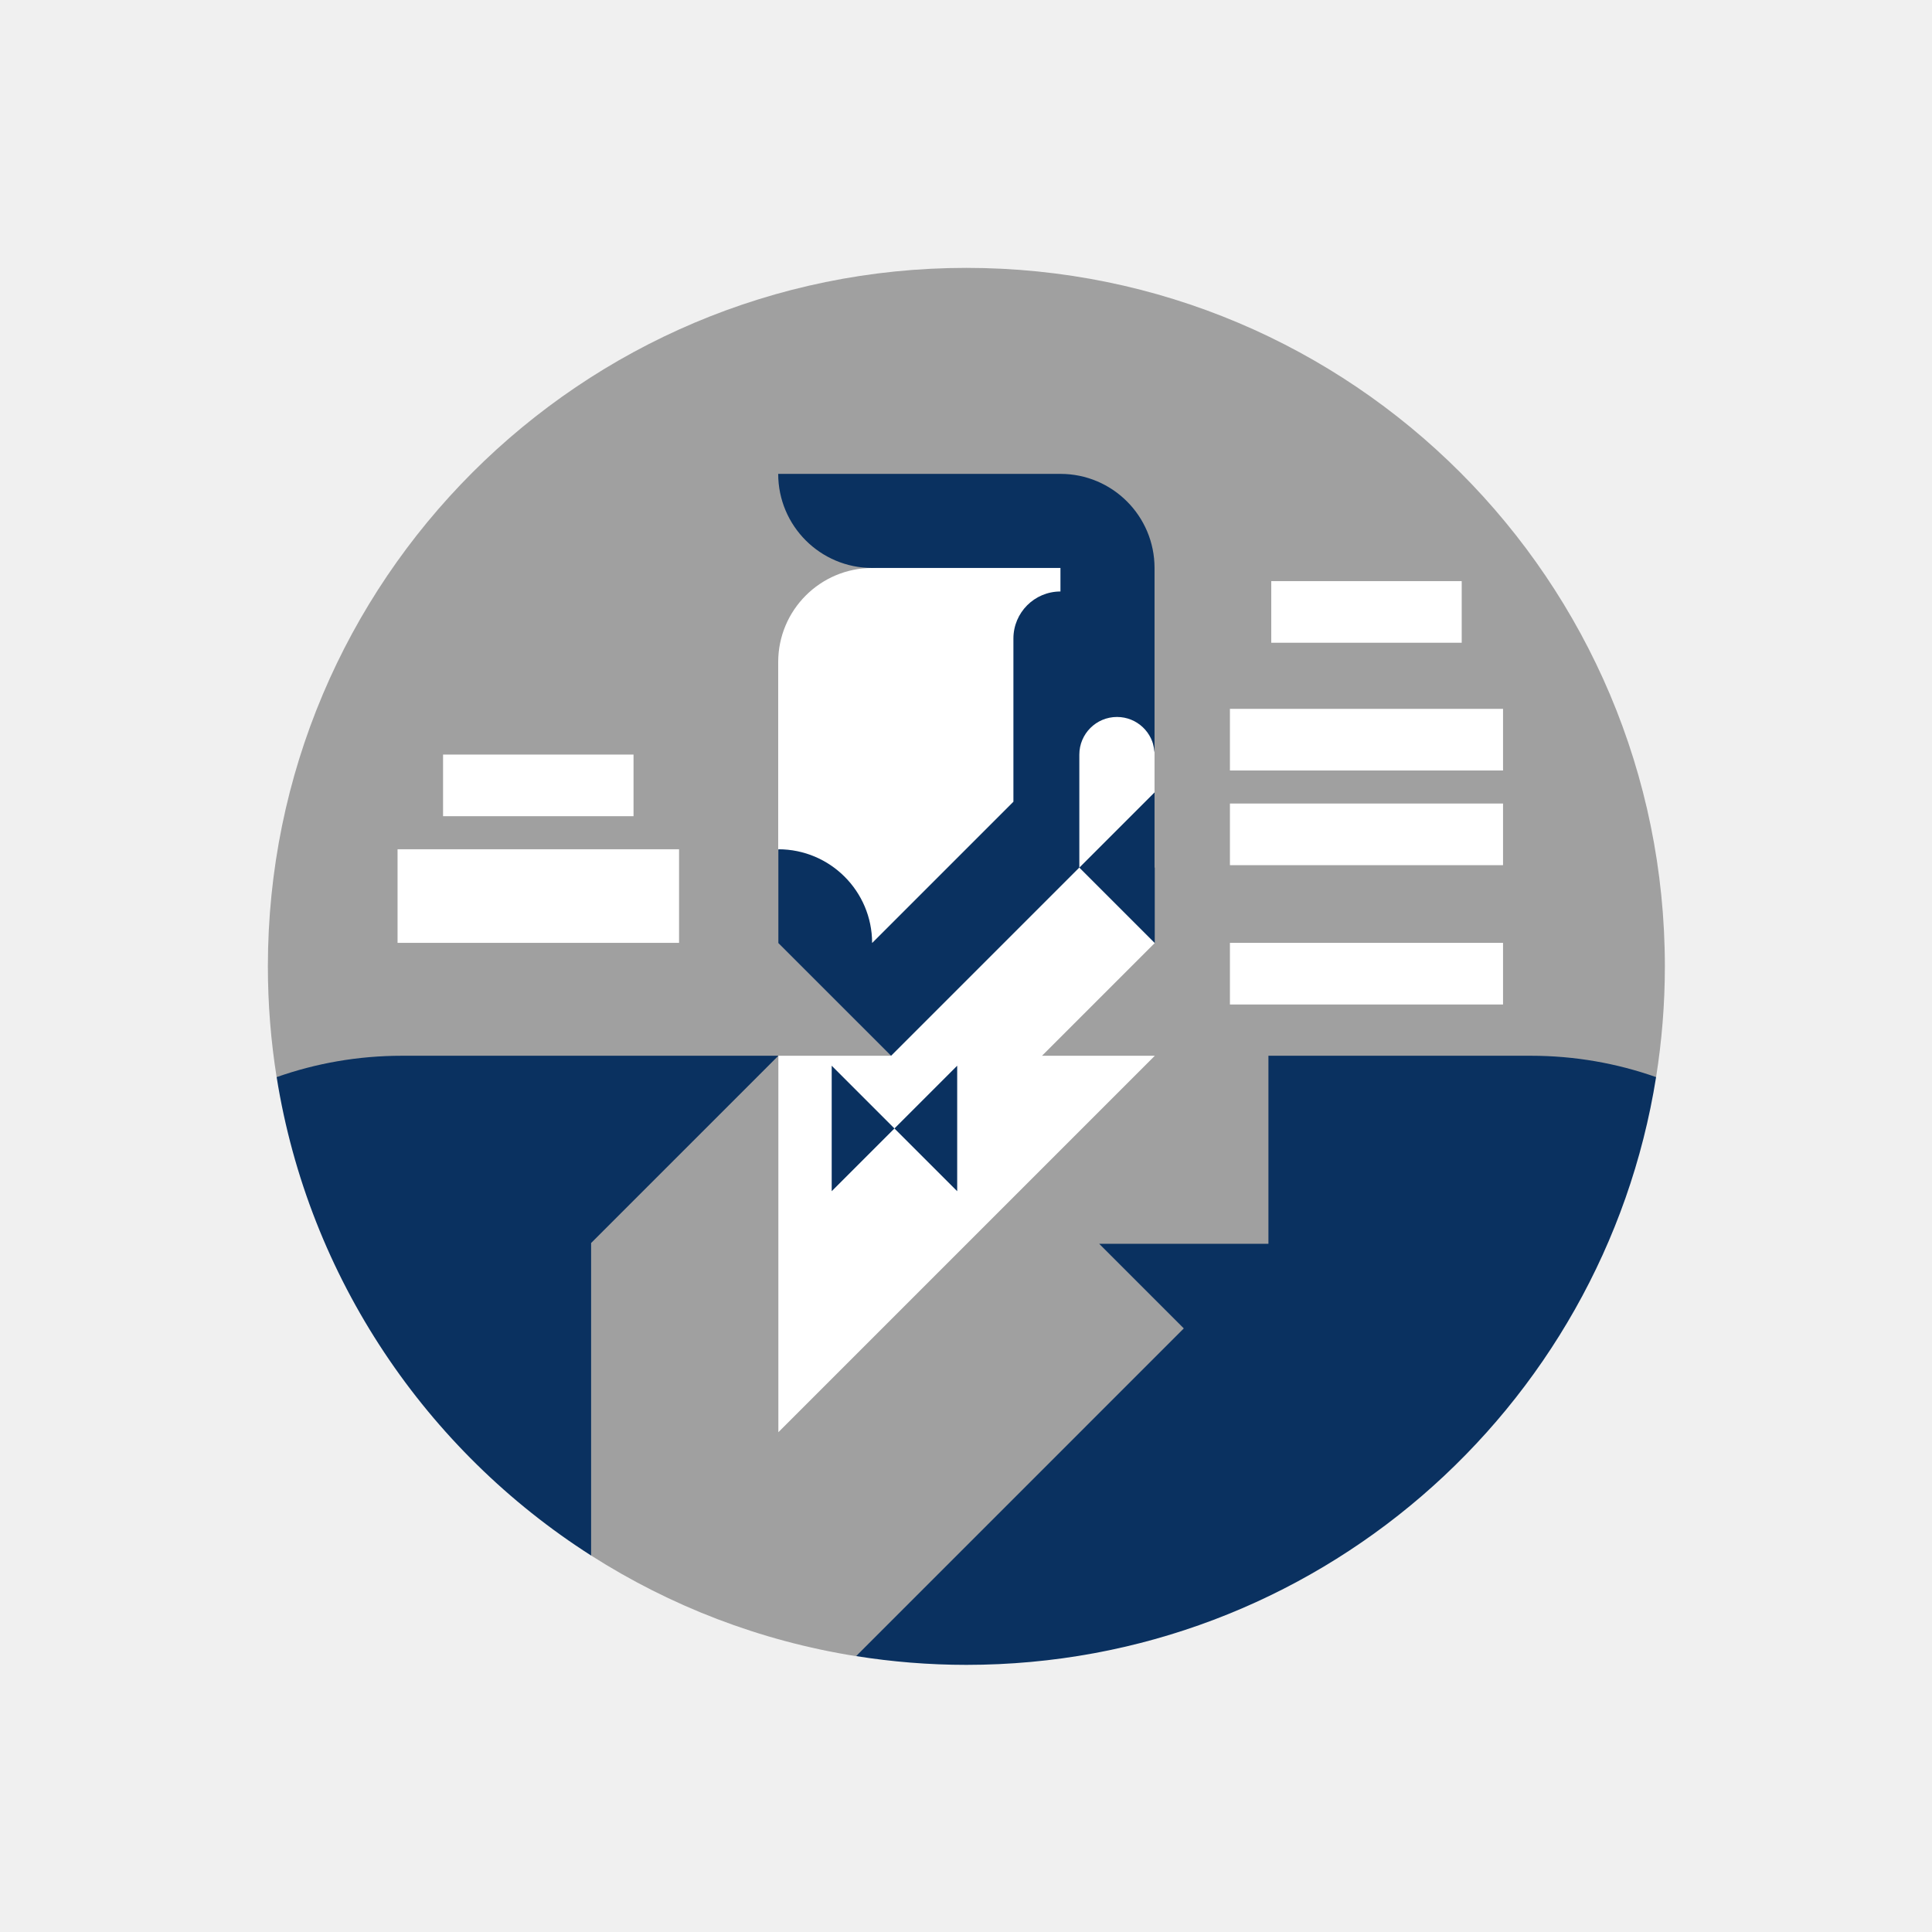
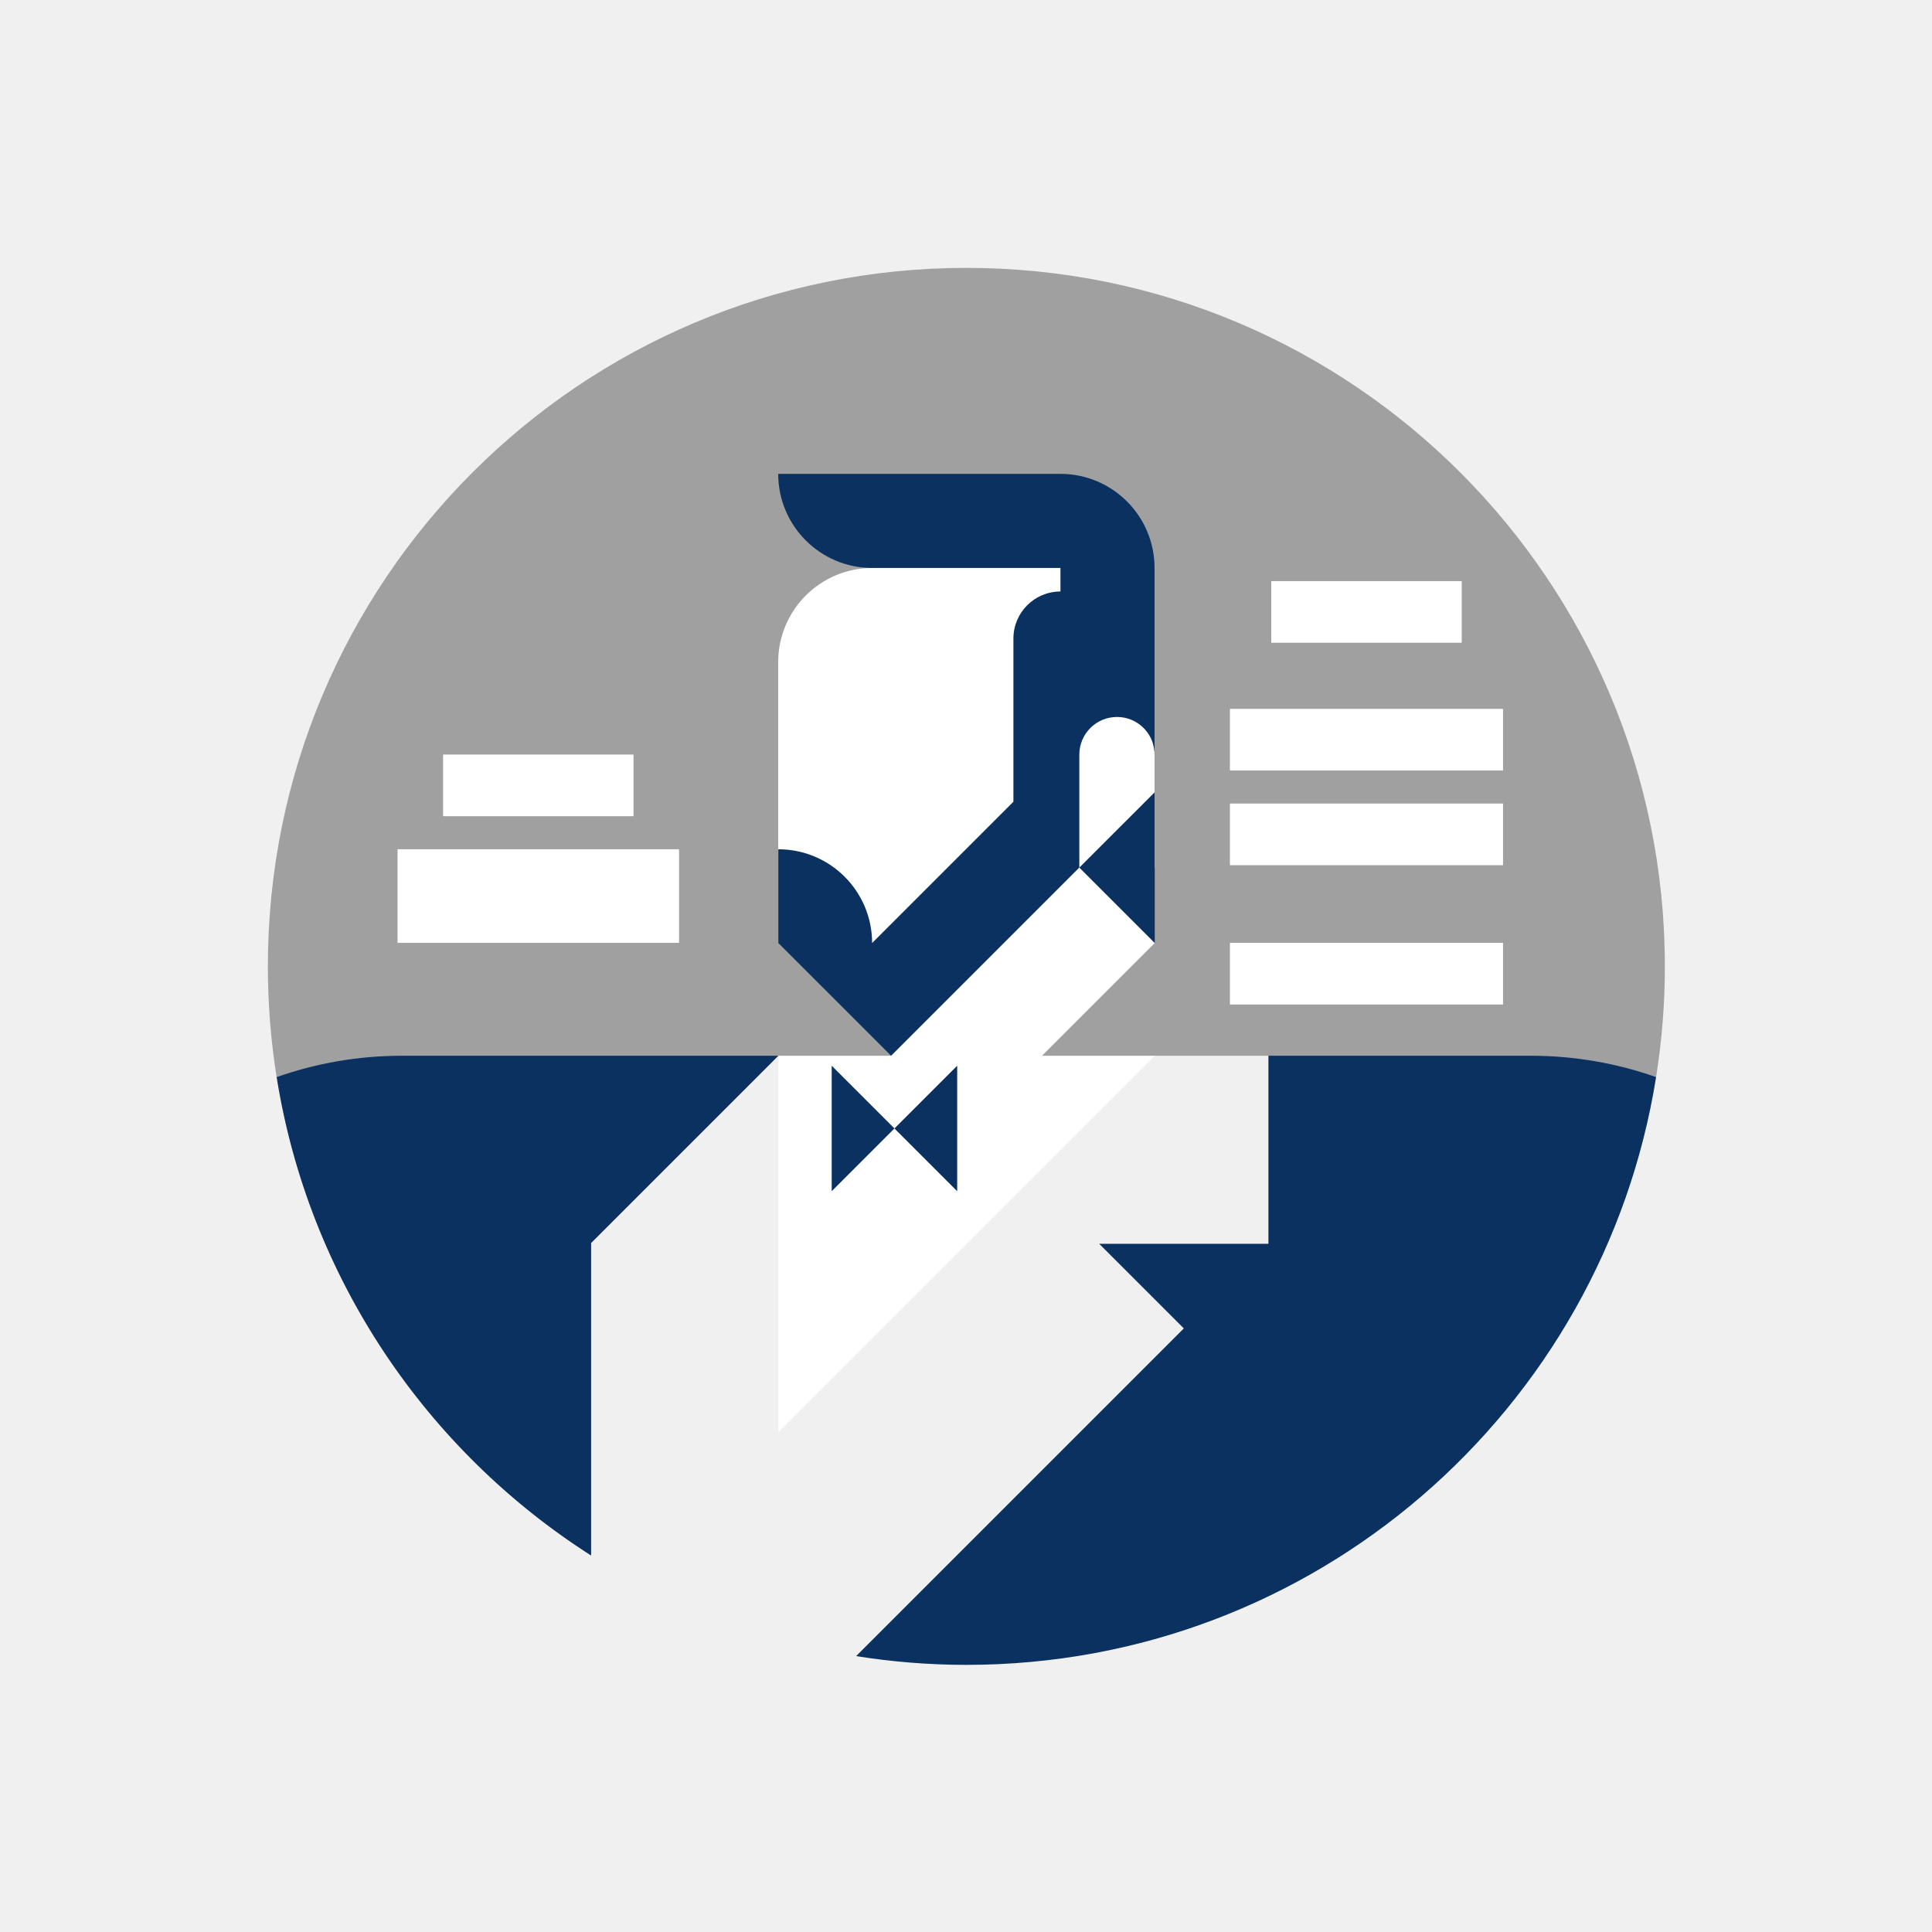
- <svg xmlns="http://www.w3.org/2000/svg" version="1.1" id="Layer_1" x="0px" y="0px" viewBox="0 0 650 650" enable-background="new 0 0 650 650" xml:space="preserve">
-   <path fill="#A0A0A0" d="M560.125,325.124c0-129.787-105.213-235-235-235c-129.787,0-235,105.213-235,235  c0,12.682,1.009,25.128,2.943,37.266l0.009-0.006l105.794,160.95c26.582,16.966,56.797,28.743,89.228,33.876  c-0.029-0.013-0.069-0.032-0.069-0.032l269.144-194.795v0C559.106,350.248,560.125,337.806,560.125,325.124z" />
-   <path fill="#FFFFFF" d="M388.432,317.339v-0.125v-0.143l-9.098-25.992l9.098-24.482v-13.495v0l-12.616-75.156l-82.345,13.141  c-17.482,0-31.653,14.172-31.654,31.653v0v62.989l37.984,69.47h-37.928V481.85l126.653-126.652h-37.954L388.432,317.339z" />
+ <svg xmlns="http://www.w3.org/2000/svg" version="1.1" id="Layer_1" x="0px" y="0px" width="650px" height="650px" viewBox="0 0 650 650" enable-background="new 0 0 650 650" xml:space="preserve">
+   <path fill="#A0A0A0" d="M560.125,325.125c0-129.787-105.214-235-235-235c-129.787,0-235.001,105.213-235.001,235  c0,12.682,1.009,25.128,2.942,37.266l0.01-0.006L161,406.132l100.873-50.934l70.127,19l56.525-19h38.223l69.271,51.447l61.153-44.26  l0,0C559.106,350.248,560.125,337.806,560.125,325.125z" />
+   <path fill="#FFFFFF" d="M388.432,317.339v-0.125v-0.144l-9.098-25.992l9.098-24.482v-13.495l0,0l-12.617-75.156l-82.344,13.141  c-17.482,0-31.653,14.172-31.654,31.653v0v62.989l37.984,69.47h-37.928V481.85l126.652-126.652h-37.953L388.432,317.339z" />
  <g>
-     <path fill="#0A3160" d="M363.13,253.886c0-6.998,5.673-12.671,12.671-12.671c6.733,0,12.224,5.256,12.631,11.886v-62.015h0   c0-17.482-14.172-31.653-31.654-31.653h-94.961c0,17.482,14.172,31.654,31.654,31.654h63.307v7.913h0   c-8.741,0-15.827,7.086-15.827,15.827c0,0.001,0,0.003,0,0.004v54.903h0l-47.48,47.481l0,0l0,0.001h-0.058   c-0.03-17.394-14.139-31.485-31.54-31.485v31.485h-0.056l37.985,37.984l63.3-63.3h0.028V253.886z" />
-     <polygon fill="#0A3160" points="388.432,291.898 388.432,266.596 363.13,291.898 363.13,291.898 388.501,317.269 388.501,291.898     " />
+     <path fill="#0A3160" d="M363.129,253.886c0-6.998,5.674-12.671,12.672-12.671c6.732,0,12.223,5.255,12.631,11.886v-62.015l0,0   c0-17.482-14.172-31.654-31.653-31.654h-94.962c0,17.482,14.172,31.654,31.654,31.654h63.308V199h-0.001   c-8.74,0-15.826,7.085-15.826,15.827c0,0.001,0,0.003,0,0.004v54.903l0,0l-47.48,47.481v0v0h-0.059   c-0.029-17.394-14.139-31.485-31.539-31.485v31.485h-0.057l37.984,37.984l63.301-63.301h0.027V253.886z" />
+     <polygon fill="#0A3160" points="388.432,291.897 388.432,266.596 363.129,291.897 363.129,291.897 388.502,317.27 388.502,291.897     " />
  </g>
-   <rect x="149.066" y="253.868" fill="#FFFFFF" width="64.079" height="20.737" />
+   <rect x="149.065" y="253.868" fill="#FFFFFF" width="64.079" height="20.737" />
  <rect x="133.752" y="285.725" fill="#FFFFFF" width="94.707" height="31.489" />
  <rect x="427.696" y="195.509" fill="#FFFFFF" width="64.079" height="20.737" />
-   <rect x="413.794" y="238.485" fill="#FFFFFF" width="91.885" height="20.737" />
-   <rect x="413.794" y="270.341" fill="#FFFFFF" width="91.885" height="20.737" />
-   <rect x="413.794" y="317.214" fill="#FFFFFF" width="91.885" height="20.737" />
+   <rect x="413.793" y="238.485" fill="#FFFFFF" width="91.885" height="20.737" />
+   <rect x="413.793" y="270.341" fill="#FFFFFF" width="91.885" height="20.737" />
+   <rect x="413.793" y="317.214" fill="#FFFFFF" width="91.885" height="20.737" />
  <g>
-     <path fill="#A0A0A0" d="M198.359,523.007c-0.55-0.353-1.09-0.718-1.637-1.075C197.269,522.289,197.809,522.654,198.359,523.007z" />
-     <path fill="#A0A0A0" d="M190.655,517.829v0.026c0.375,0.262,0.764,0.506,1.141,0.766   C191.414,518.359,191.034,518.094,190.655,517.829z" />
+     <path fill="#A0A0A0" d="M198.359,523.007c-0.55-0.353-1.092-0.718-1.637-1.075C197.269,522.289,197.809,522.654,198.359,523.007z" />
+     <path fill="#A0A0A0" d="M190.654,517.83v0.026c0.375,0.262,0.764,0.506,1.141,0.766   C191.414,518.359,191.033,518.095,190.654,517.83z" />
  </g>
  <g>
-     <polygon fill="#0A3160" points="322.037,358.547 300.926,379.657 322.037,400.768  " />
-     <polygon fill="#0A3160" points="279.816,400.768 300.926,379.657 279.816,358.547  " />
+     <polygon fill="#0A3160" points="322.037,358.547 300.926,379.657 322.035,400.768  " />
+     <polygon fill="#0A3160" points="279.814,400.768 300.926,379.657 279.814,358.547  " />
  </g>
-   <path fill="#0A3160" d="M198.873,418.197l63-62.999H135.202c-14.771,0-28.947,2.538-42.126,7.187  c10.77,67.601,50.372,125.58,105.797,160.96V418.197z" />
-   <path fill="#0A3160" d="M515.046,355.198h-88.298v63.262h-56.941l28.47,28.471L288.029,557.18  c12.087,1.917,24.469,2.945,37.096,2.945c117.105,0,214.191-85.662,232.048-197.739  C543.993,357.736,529.817,355.198,515.046,355.198z" />
+   <path fill="#0A3160" d="M198.873,418.197l63-62.999H135.201c-14.77,0-28.945,2.538-42.125,7.187  c10.77,67.601,50.371,125.58,105.797,160.96V418.197z" />
+   <path fill="#0A3160" d="M515.047,355.198h-88.299v63.263h-56.94l28.47,28.47L288.029,557.18c12.086,1.917,24.469,2.945,37.096,2.945  c117.105,0,214.191-85.662,232.048-197.739C543.993,357.736,529.816,355.198,515.047,355.198z" />
</svg>
